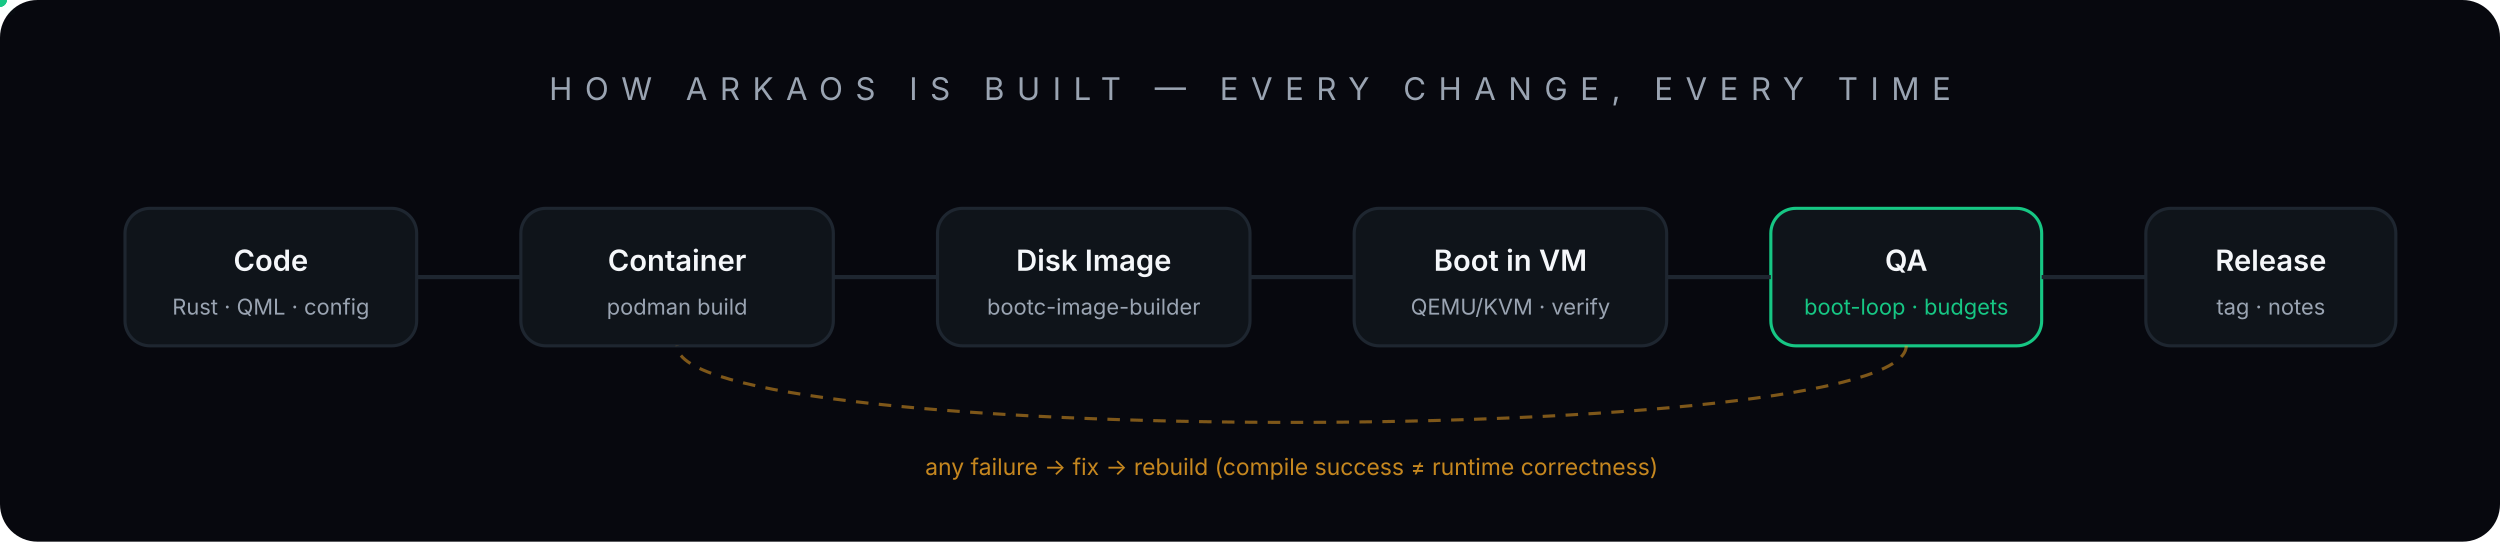
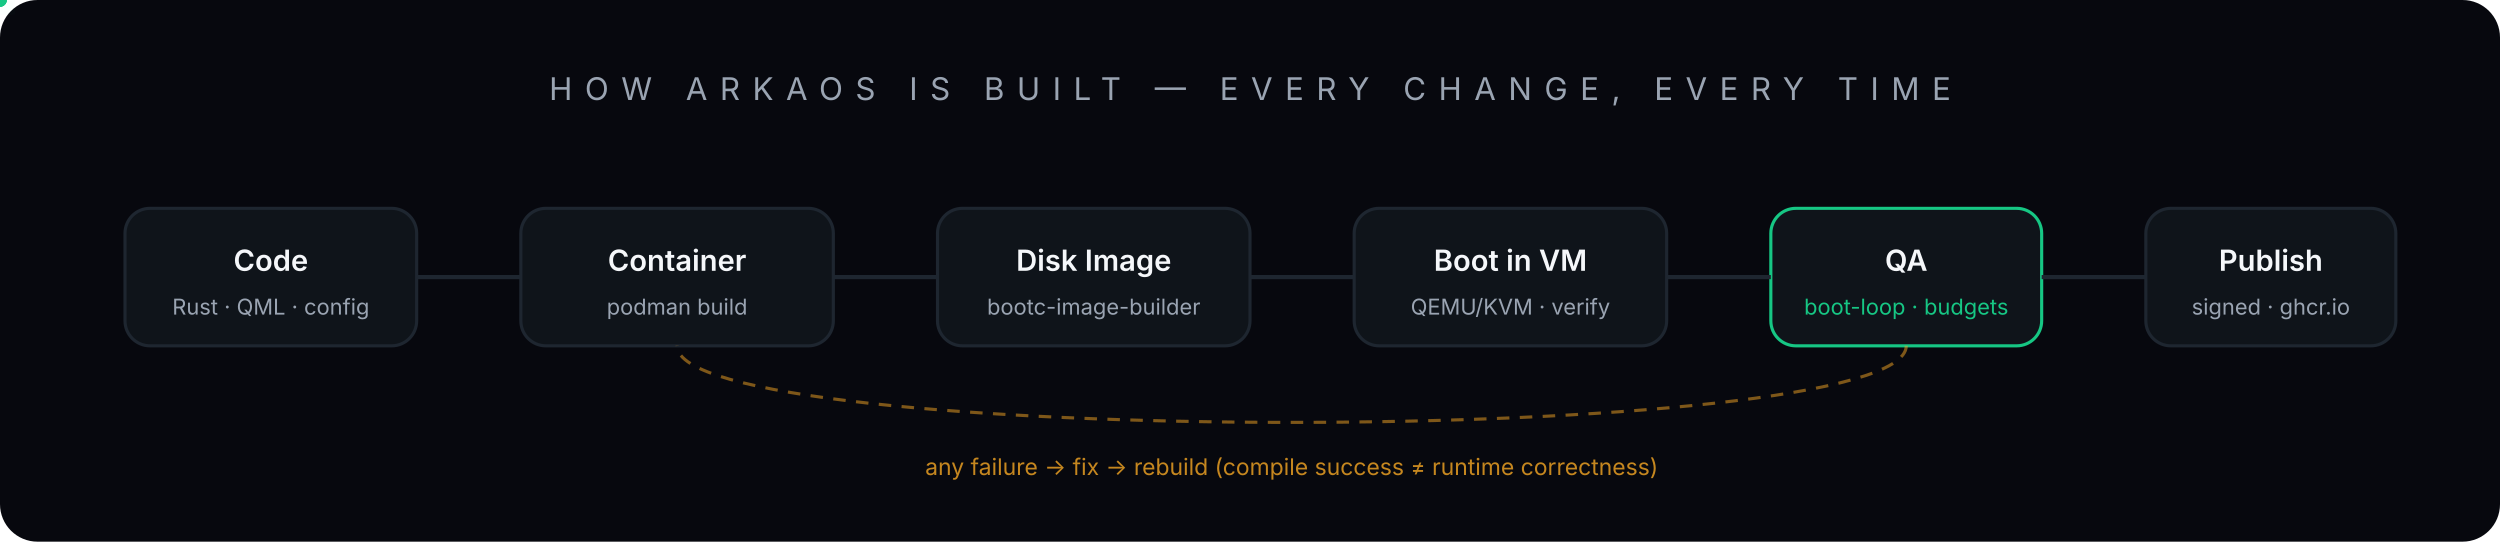
<svg xmlns="http://www.w3.org/2000/svg" width="1200" height="260" viewBox="0 0 1200 260" font-family="Inter, -apple-system, 'Segoe UI', sans-serif">
  <defs>
    <filter id="g" x="-60%" y="-60%" width="220%" height="220%">
      <feGaussianBlur stdDeviation="5" result="b" />
      <feMerge>
        <feMergeNode in="b" />
        <feMergeNode in="SourceGraphic" />
      </feMerge>
    </filter>
  </defs>
  <rect width="1200" height="260" rx="18" fill="#07080e" />
  <text x="600" y="48" text-anchor="middle" font-size="15" letter-spacing="6" fill="#9aa4b2">HOW ARKAOS IS BUILT — EVERY CHANGE, EVERY TIME</text>
  <g font-size="14" font-weight="600" fill="#f5f7fa" text-anchor="middle">
    <rect x="60" y="100" width="140" height="66" rx="12" fill="#0f141a" stroke="#1e2630" stroke-width="1.5" />
    <text x="130" y="130">Code</text>
    <text x="130" y="151" font-size="10.5" font-weight="400" fill="#9aa4b2">Rust · QML · config</text>
    <rect x="250" y="100" width="150" height="66" rx="12" fill="#0f141a" stroke="#1e2630" stroke-width="1.5" />
    <text x="325" y="130">Container</text>
    <text x="325" y="151" font-size="10.5" font-weight="400" fill="#9aa4b2">podman build</text>
    <rect x="450" y="100" width="150" height="66" rx="12" fill="#0f141a" stroke="#1e2630" stroke-width="1.5" />
    <text x="525" y="130">Disk Image</text>
    <text x="525" y="151" font-size="10.5" font-weight="400" fill="#9aa4b2">bootc-image-builder</text>
    <rect x="650" y="100" width="150" height="66" rx="12" fill="#0f141a" stroke="#1e2630" stroke-width="1.5" />
    <text x="725" y="130">Boot in VM</text>
    <text x="725" y="151" font-size="10.5" font-weight="400" fill="#9aa4b2">QEMU/KVM · verify</text>
    <rect x="850" y="100" width="130" height="66" rx="12" fill="#0f141a" stroke="#16c784" stroke-width="1.5" />
    <text x="915" y="130">QA</text>
    <text x="915" y="151" font-size="10.5" font-weight="400" fill="#16c784">boot-loop · budgets</text>
    <rect x="1030" y="100" width="120" height="66" rx="12" fill="#0f141a" stroke="#1e2630" stroke-width="1.5" />
-     <text x="1090" y="130">Release</text>
-     <text x="1090" y="151" font-size="10.5" font-weight="400" fill="#9aa4b2">tag · notes</text>
+     <text x="1090" y="130">Publish</text>
+     <text x="1090" y="151" font-size="10.5" font-weight="400" fill="#9aa4b2">signed · ghcr.io</text>
  </g>
  <g stroke="#1e2630" stroke-width="2">
    <line x1="200" y1="133" x2="250" y2="133" />
    <line x1="400" y1="133" x2="450" y2="133" />
    <line x1="600" y1="133" x2="650" y2="133" />
    <line x1="800" y1="133" x2="850" y2="133" />
    <line x1="980" y1="133" x2="1030" y2="133" />
  </g>
  <path d="M915 166 C915 215 325 215 325 166" stroke="#f5a623" stroke-width="1.5" fill="none" opacity="0.5" stroke-dasharray="6 5" />
  <text x="620" y="228" text-anchor="middle" font-size="11" fill="#f5a623" opacity="0.8">any failure → fix → rebuild (compile success ≠ runtime correctness)</text>
  <g fill="#16c784" filter="url(#g)">
    <circle r="3.2">
      <animateMotion path="M200 133 H250" dur="1.1s" repeatCount="indefinite" />
      <animate attributeName="opacity" values="0;1;0" dur="1.1s" repeatCount="indefinite" />
    </circle>
    <circle r="3.2">
      <animateMotion path="M400 133 H450" dur="1.1s" begin="0.22s" repeatCount="indefinite" />
      <animate attributeName="opacity" values="0;1;0" dur="1.1s" begin="0.22s" repeatCount="indefinite" />
    </circle>
    <circle r="3.2">
      <animateMotion path="M600 133 H650" dur="1.1s" begin="0.44s" repeatCount="indefinite" />
      <animate attributeName="opacity" values="0;1;0" dur="1.1s" begin="0.44s" repeatCount="indefinite" />
    </circle>
    <circle r="3.2">
      <animateMotion path="M800 133 H850" dur="1.1s" begin="0.66s" repeatCount="indefinite" />
      <animate attributeName="opacity" values="0;1;0" dur="1.1s" begin="0.66s" repeatCount="indefinite" />
    </circle>
    <circle r="3.2">
      <animateMotion path="M980 133 H1030" dur="1.1s" begin="0.88s" repeatCount="indefinite" />
      <animate attributeName="opacity" values="0;1;0" dur="1.1s" begin="0.88s" repeatCount="indefinite" />
    </circle>
  </g>
</svg>
